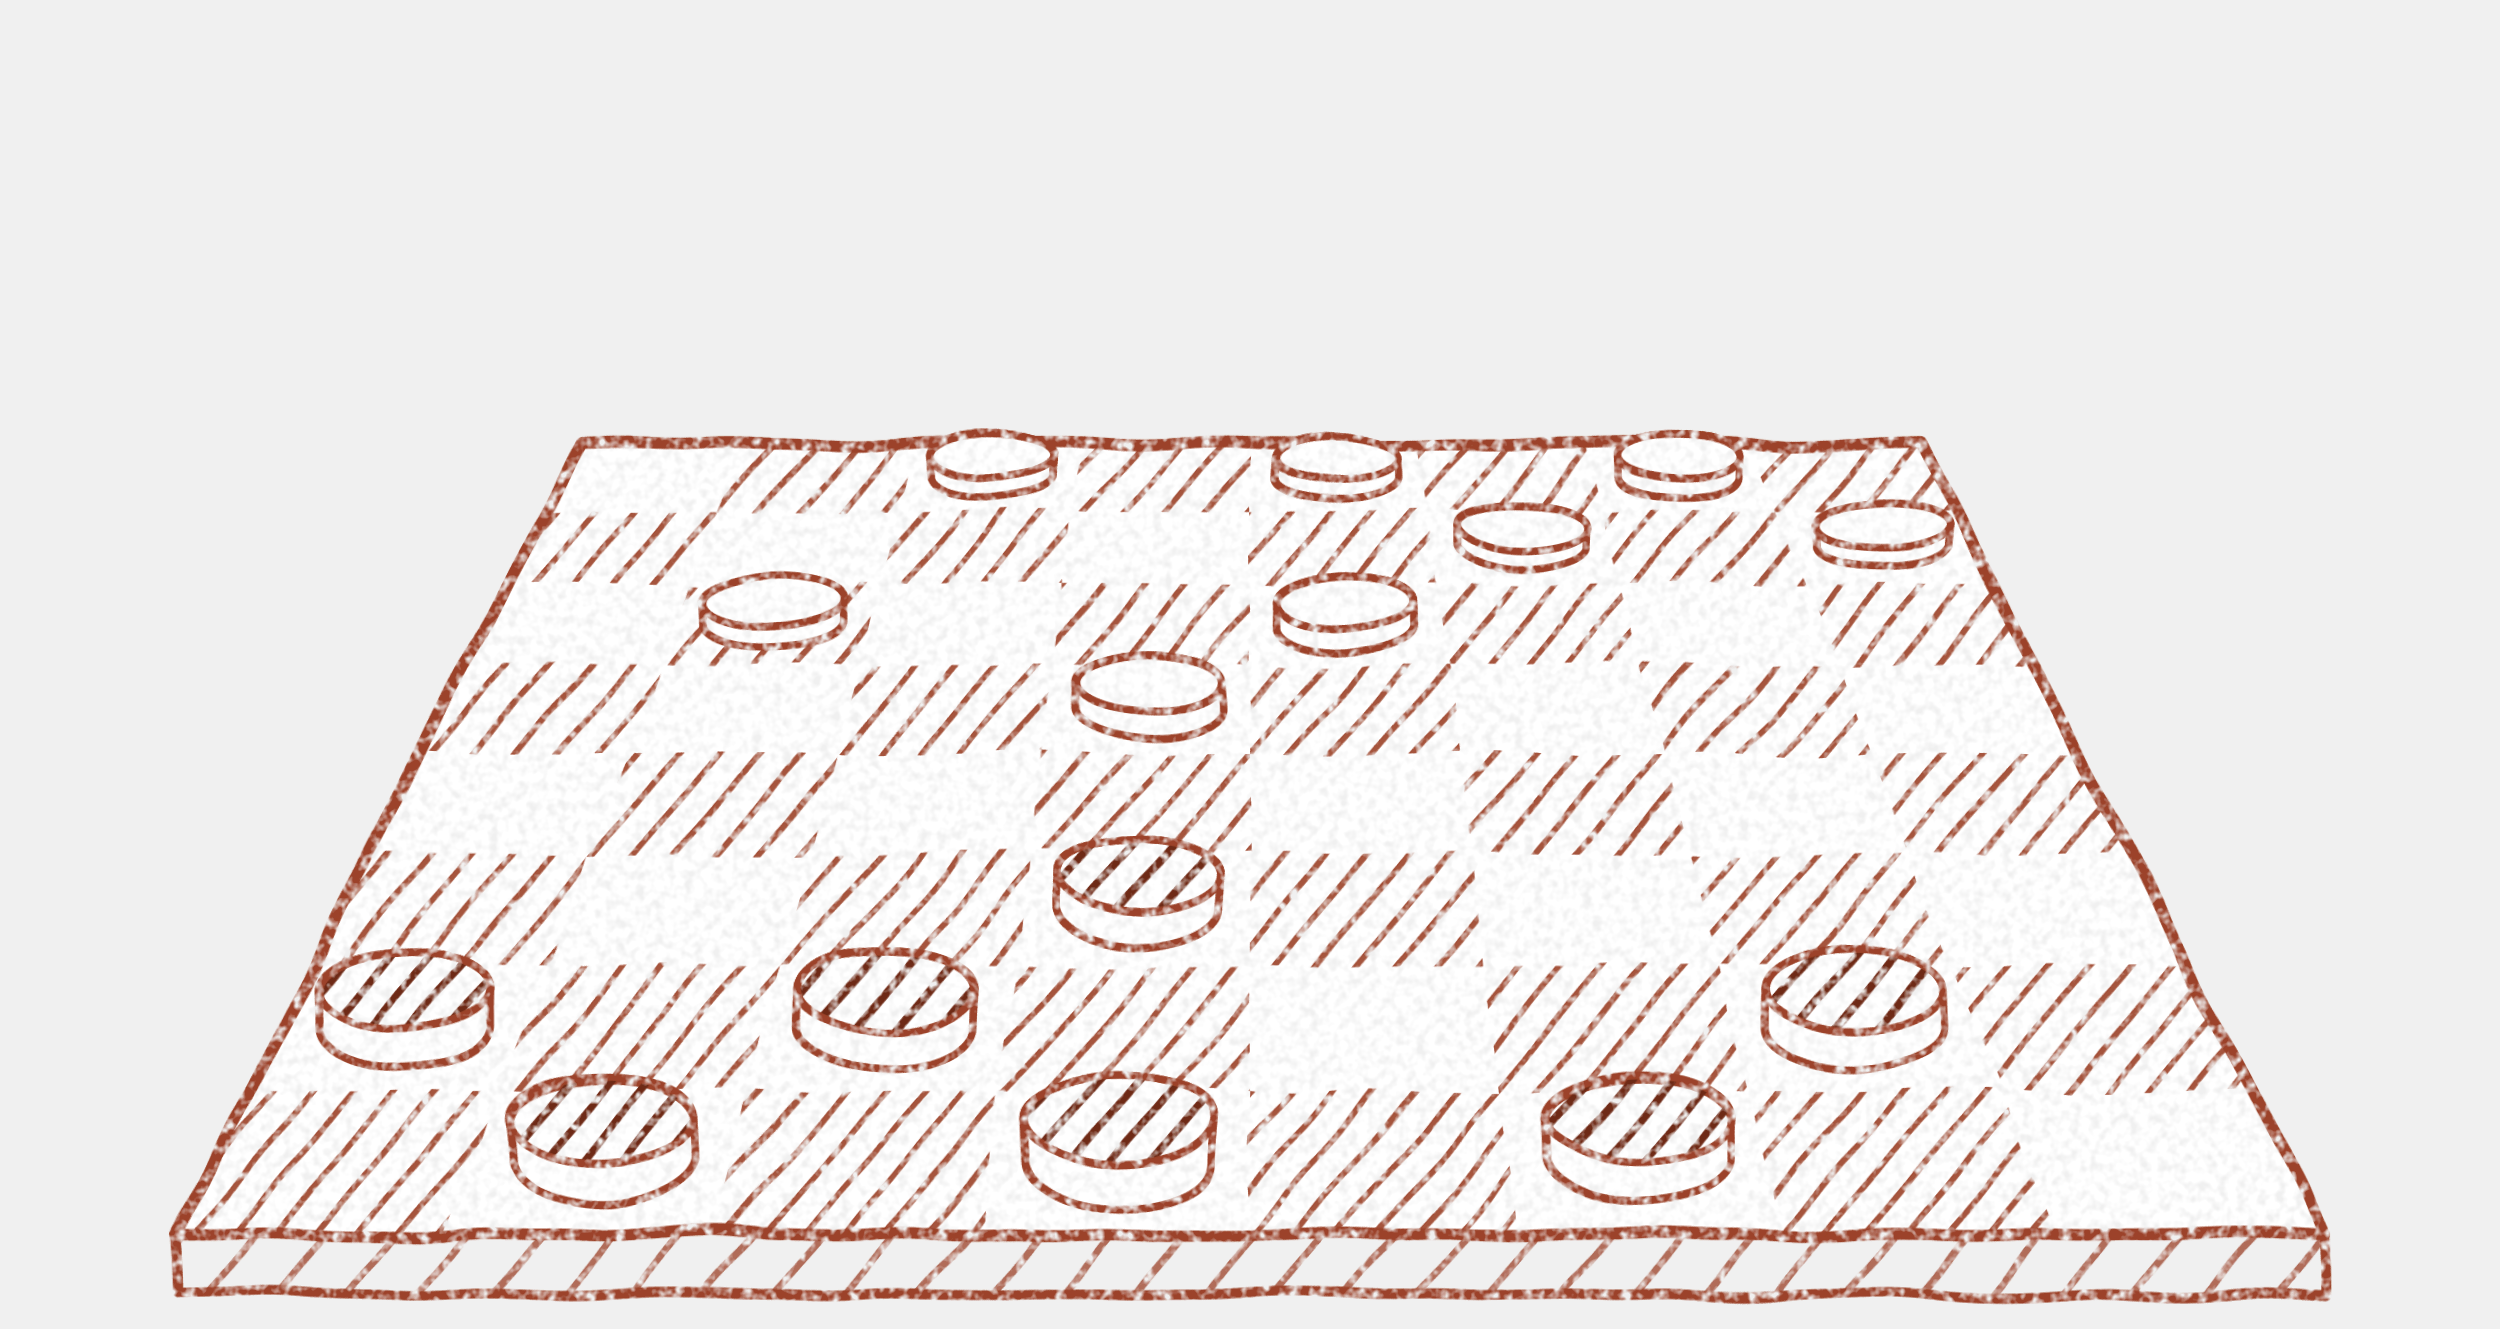
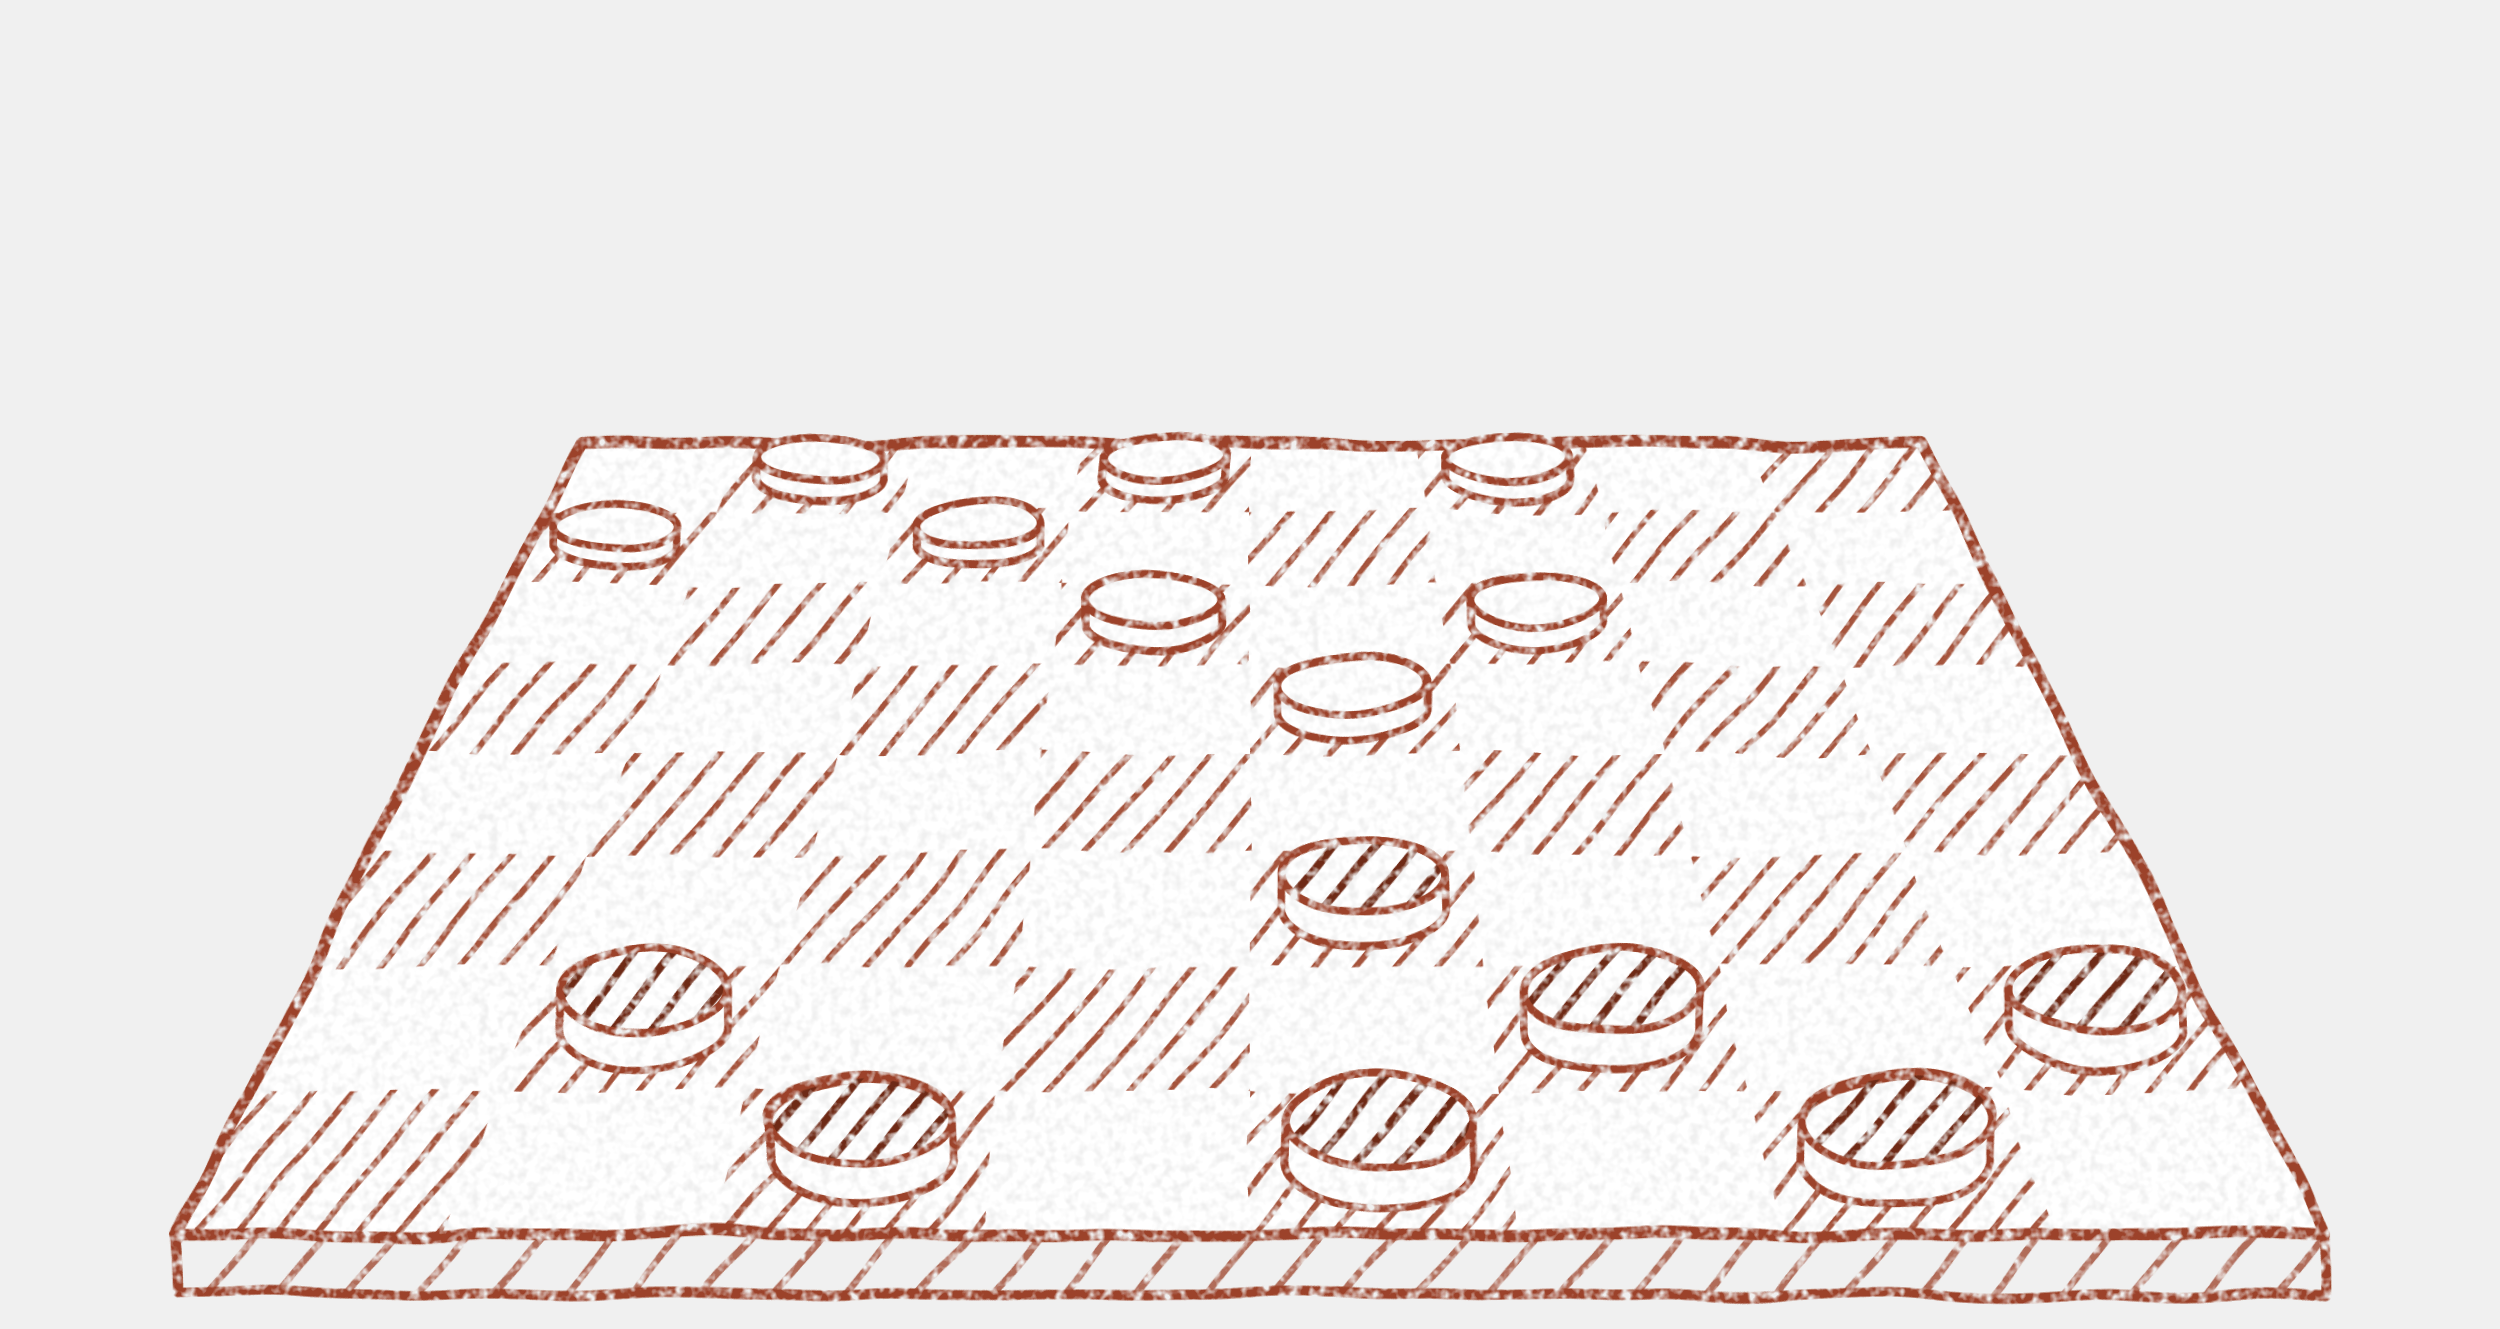
<svg xmlns="http://www.w3.org/2000/svg" viewBox="0 0 320 170" role="img" aria-label="Sketch of a checkerboard with checkers">
  <style>.ink path, .ink rect, .ink ellipse, .ink polygon, .ink circle { vector-effect: non-scaling-stroke; }</style>
  <defs>
    <filter id="crayon" x="-5%" y="-5%" width="110%" height="110%">
      <feTurbulence type="fractalNoise" baseFrequency="0.05" numOctaves="2" seed="4" result="wob" />
      <feDisplacementMap in="SourceGraphic" in2="wob" scale="2.2" xChannelSelector="R" yChannelSelector="G" result="moved" />
      <feTurbulence type="fractalNoise" baseFrequency="0.8" numOctaves="2" seed="9" result="grain" />
      <feColorMatrix in="grain" type="matrix" values="0 0 0 0 0  0 0 0 0 0  0 0 0 0 0  -3 0 0 0 2.3" result="tooth" />
      <feComposite in="moved" in2="tooth" operator="in" />
    </filter>
    <pattern id="h-light-110" width="7" height="7" patternUnits="userSpaceOnUse" patternTransform="rotate(40) scale(0.9091)">
      <line x1="0" y1="0" x2="0" y2="7" stroke="#9c4329" stroke-width="1.8" opacity="0.75" />
    </pattern>
    <pattern id="h-fine-110" width="4" height="4" patternUnits="userSpaceOnUse" patternTransform="rotate(40) scale(0.9091)">
      <line x1="0" y1="0" x2="0" y2="4" stroke="#9c4329" stroke-width="1.5" opacity="0.9" />
    </pattern>
    <pattern id="h-tight-110" width="4" height="4" patternUnits="userSpaceOnUse" patternTransform="rotate(40) scale(0.9091)">
      <line x1="0" y1="0" x2="0" y2="4" stroke="#6e2a17" stroke-width="2.0" opacity="1.0" />
    </pattern>
  </defs>
  <g class="ink" filter="url(#crayon)" fill="none" stroke="#9c4329" stroke-linecap="round" stroke-linejoin="round">
    <g transform="translate(160 158) scale(1.1)">
      <path d="M-125 0 L-125 7 L125 7 L125 0" fill="url(#h-light-110)" stroke-width="1.3" />
      <path d="M-125 0 L125 0 L78 -92 L-78 -92 Z" fill="#fff" stroke-width="1.5" />
      <path d="M-125.0 -0.0 L-93.8 -0.0 L-87.4 -16.7 L-116.5 -16.7 Z M-62.5 -0.0 L-31.2 -0.0 L-29.1 -16.7 L-58.2 -16.7 Z M0.0 -0.0 L31.2 -0.0 L29.1 -16.7 L0.0 -16.7 Z M62.5 -0.0 L93.8 -0.0 L87.4 -16.7 L58.2 -16.7 Z M-87.4 -16.7 L-58.2 -16.7 L-54.5 -31.3 L-81.7 -31.3 Z M-29.1 -16.7 L0.0 -16.7 L0.0 -31.3 L-27.2 -31.3 Z M29.1 -16.7 L58.2 -16.7 L54.5 -31.3 L27.2 -31.3 Z M87.4 -16.7 L116.5 -16.7 L109.0 -31.3 L81.7 -31.3 Z M-109.0 -31.3 L-81.7 -31.3 L-76.8 -44.3 L-102.4 -44.3 Z M-54.5 -31.3 L-27.2 -31.3 L-25.6 -44.3 L-51.2 -44.3 Z M0.0 -31.3 L27.2 -31.3 L25.6 -44.3 L0.0 -44.3 Z M54.5 -31.3 L81.7 -31.3 L76.8 -44.3 L51.2 -44.3 Z M-76.8 -44.3 L-51.2 -44.3 L-48.2 -55.9 L-72.3 -55.9 Z M-25.6 -44.3 L0.0 -44.3 L0.0 -55.9 L-24.1 -55.9 Z M25.6 -44.3 L51.2 -44.3 L48.2 -55.9 L24.1 -55.9 Z M76.8 -44.3 L102.4 -44.3 L96.4 -55.9 L72.3 -55.9 Z M-96.4 -55.9 L-72.3 -55.9 L-68.3 -66.3 L-91.1 -66.3 Z M-48.2 -55.9 L-24.1 -55.9 L-22.8 -66.3 L-45.6 -66.3 Z M0.0 -55.9 L24.1 -55.9 L22.8 -66.3 L0.0 -66.3 Z M48.2 -55.9 L72.3 -55.9 L68.3 -66.3 L45.6 -66.3 Z M-68.3 -66.3 L-45.6 -66.3 L-43.2 -75.7 L-64.7 -75.7 Z M-22.8 -66.3 L0.0 -66.3 L0.0 -75.7 L-21.6 -75.7 Z M22.8 -66.3 L45.6 -66.3 L43.2 -75.7 L21.6 -75.7 Z M68.3 -66.3 L91.1 -66.3 L86.3 -75.7 L64.7 -75.7 Z M-86.3 -75.7 L-64.7 -75.7 L-61.5 -84.2 L-82.0 -84.2 Z M-43.2 -75.7 L-21.6 -75.7 L-20.5 -84.2 L-41.0 -84.2 Z M0.0 -75.7 L21.6 -75.7 L20.5 -84.2 L0.0 -84.2 Z M43.2 -75.7 L64.7 -75.7 L61.5 -84.2 L41.0 -84.2 Z M-61.5 -84.2 L-41.0 -84.2 L-39.0 -92.0 L-58.5 -92.0 Z M-20.5 -84.2 L0.0 -84.2 L0.0 -92.0 L-19.5 -92.0 Z M20.5 -84.2 L41.0 -84.2 L39.0 -92.0 L19.5 -92.0 Z M61.5 -84.2 L82.0 -84.2 L78.0 -92.0 L58.5 -92.0 Z" stroke="none" fill="url(#h-fine-110)" />
-       <path d="M-86.3 -8.3 L-86.3 -13.3 A10.9 5.3 0 0 1 -64.6 -13.3 L-64.6 -8.3 A10.9 5.3 0 0 1 -86.3 -8.3 Z" fill="#fff" stroke-width="1" />
-       <ellipse cx="-75.5" cy="-13.3" rx="10.9" ry="5.3" fill="url(#h-tight-110)" stroke-width="1" />
-       <path d="M-26.0 -8.3 L-26.0 -13.3 A10.9 5.3 0 0 1 -4.2 -13.3 L-4.2 -8.3 A10.9 5.3 0 0 1 -26.0 -8.3 Z" fill="#fff" stroke-width="1" />
-       <ellipse cx="-15.1" cy="-13.3" rx="10.9" ry="5.3" fill="url(#h-tight-110)" stroke-width="1" />
-       <path d="M34.4 -8.3 L34.4 -13.3 A10.9 5.3 0 0 1 56.1 -13.3 L56.1 -8.3 A10.9 5.3 0 0 1 34.4 -8.3 Z" fill="#fff" stroke-width="1" />
-       <ellipse cx="45.3" cy="-13.3" rx="10.9" ry="5.3" fill="url(#h-tight-110)" stroke-width="1" />
-       <path d="M-108.8 -24.0 L-108.8 -28.4 A10.1 4.7 0 0 1 -88.5 -28.4 L-88.5 -24.0 A10.1 4.7 0 0 1 -108.8 -24.0 Z" fill="#fff" stroke-width="1" />
-       <ellipse cx="-98.6" cy="-28.4" rx="10.1" ry="4.7" fill="url(#h-tight-110)" stroke-width="1" />
-       <path d="M-52.4 -24.0 L-52.4 -28.4 A10.1 4.7 0 0 1 -32.1 -28.4 L-32.1 -24.0 A10.1 4.7 0 0 1 -52.4 -24.0 Z" fill="#fff" stroke-width="1" />
-       <ellipse cx="-42.3" cy="-28.4" rx="10.1" ry="4.7" fill="url(#h-tight-110)" stroke-width="1" />
-       <path d="M60.3 -24.0 L60.3 -28.4 A10.1 4.7 0 0 1 80.6 -28.4 L80.6 -24.0 A10.1 4.7 0 0 1 60.3 -24.0 Z" fill="#fff" stroke-width="1" />
-       <ellipse cx="70.5" cy="-28.4" rx="10.1" ry="4.7" fill="url(#h-tight-110)" stroke-width="1" />
-       <path d="M-22.7 -37.8 L-22.7 -41.7 A9.5 4.2 0 0 1 -3.7 -41.7 L-3.7 -37.8 A9.5 4.2 0 0 1 -22.7 -37.8 Z" fill="#fff" stroke-width="1" />
-       <ellipse cx="-13.2" cy="-41.7" rx="9.5" ry="4.2" fill="url(#h-tight-110)" stroke-width="1" />
-       <path d="M3.1 -71.0 L3.1 -73.8 A8.0 3.0 0 0 1 19.1 -73.8 L19.1 -71.0 A8.0 3.0 0 0 1 3.1 -71.0 Z" fill="#fff" stroke-width="1" />
-       <ellipse cx="11.1" cy="-73.8" rx="8.0" ry="3.0" fill="#fff" stroke-width="1" />
-       <path d="M-63.4 -71.0 L-63.4 -73.8 A8.0 3.0 0 0 1 -47.5 -73.8 L-47.5 -71.0 A8.0 3.0 0 0 1 -63.4 -71.0 Z" fill="#fff" stroke-width="1" />
-       <ellipse cx="-55.4" cy="-73.8" rx="8.0" ry="3.0" fill="#fff" stroke-width="1" />
-       <path d="M24.0 -80.0 L24.0 -82.5 A7.6 2.7 0 0 1 39.1 -82.5 L39.1 -80.0 A7.6 2.7 0 0 1 24.0 -80.0 Z" fill="#fff" stroke-width="1" />
-       <ellipse cx="31.6" cy="-82.5" rx="7.6" ry="2.7" fill="#fff" stroke-width="1" />
-       <path d="M66.1 -80.0 L66.1 -82.5 A7.6 2.7 0 0 1 81.2 -82.5 L81.2 -80.0 A7.6 2.7 0 0 1 66.1 -80.0 Z" fill="#fff" stroke-width="1" />
-       <ellipse cx="73.6" cy="-82.5" rx="7.6" ry="2.7" fill="#fff" stroke-width="1" />
-       <path d="M-37.2 -88.1 L-37.2 -90.4 A7.2 2.5 0 0 1 -22.8 -90.4 L-22.8 -88.1 A7.2 2.5 0 0 1 -37.2 -88.1 Z" fill="#fff" stroke-width="1" />
-       <ellipse cx="-30.0" cy="-90.4" rx="7.2" ry="2.5" fill="#fff" stroke-width="1" />
-       <path d="M2.8 -88.1 L2.8 -90.4 A7.2 2.5 0 0 1 17.2 -90.4 L17.2 -88.1 A7.2 2.5 0 0 1 2.8 -88.1 Z" fill="#fff" stroke-width="1" />
-       <ellipse cx="10.0" cy="-90.4" rx="7.2" ry="2.5" fill="#fff" stroke-width="1" />
-       <path d="M42.8 -88.1 L42.8 -90.4 A7.2 2.5 0 0 1 57.2 -90.4 L57.2 -88.1 A7.2 2.5 0 0 1 42.8 -88.1 Z" fill="#fff" stroke-width="1" />
-       <ellipse cx="50.0" cy="-90.4" rx="7.2" ry="2.5" fill="#fff" stroke-width="1" />
-       <path d="M-20.2 -61.1 L-20.2 -64.2 A8.4 3.3 0 0 1 -3.3 -64.2 L-3.3 -61.1 A8.4 3.3 0 0 1 -20.2 -61.1 Z" fill="#fff" stroke-width="1" />
-       <ellipse cx="-11.7" cy="-64.2" rx="8.4" ry="3.3" fill="#fff" stroke-width="1" />
+       <path d="M64.6 -8.3 L64.6 -13.3 A10.9 5.3 0 0 1 86.3 -13.3 L86.3 -8.3 A10.9 5.3 0 0 1 64.6 -8.3 Z" fill="#fff" stroke-width="1" />
+       <ellipse cx="75.5" cy="-13.3" rx="10.9" ry="5.3" fill="url(#h-tight-110)" stroke-width="1" />
+       <path d="M4.2 -8.3 L4.2 -13.3 A10.9 5.3 0 0 1 26.0 -13.3 L26.0 -8.3 A10.9 5.3 0 0 1 4.2 -8.3 Z" fill="#fff" stroke-width="1" />
+       <ellipse cx="15.1" cy="-13.3" rx="10.9" ry="5.3" fill="url(#h-tight-110)" stroke-width="1" />
+       <path d="M-56.1 -8.3 L-56.1 -13.3 A10.9 5.3 0 0 1 -34.4 -13.3 L-34.4 -8.3 A10.9 5.3 0 0 1 -56.1 -8.3 Z" fill="#fff" stroke-width="1" />
+       <ellipse cx="-45.3" cy="-13.3" rx="10.9" ry="5.3" fill="url(#h-tight-110)" stroke-width="1" />
+       <path d="M88.5 -24.0 L88.5 -28.4 A10.1 4.7 0 0 1 108.8 -28.4 L108.8 -24.0 A10.1 4.7 0 0 1 88.5 -24.0 Z" fill="#fff" stroke-width="1" />
+       <ellipse cx="98.6" cy="-28.4" rx="10.1" ry="4.7" fill="url(#h-tight-110)" stroke-width="1" />
+       <path d="M32.1 -24.0 L32.1 -28.4 A10.1 4.7 0 0 1 52.4 -28.4 L52.4 -24.0 A10.1 4.7 0 0 1 32.1 -24.0 Z" fill="#fff" stroke-width="1" />
+       <ellipse cx="42.3" cy="-28.4" rx="10.1" ry="4.7" fill="url(#h-tight-110)" stroke-width="1" />
+       <path d="M-80.6 -24.0 L-80.6 -28.4 A10.1 4.7 0 0 1 -60.3 -28.4 L-60.3 -24.0 A10.1 4.7 0 0 1 -80.6 -24.0 Z" fill="#fff" stroke-width="1" />
+       <ellipse cx="-70.5" cy="-28.4" rx="10.1" ry="4.7" fill="url(#h-tight-110)" stroke-width="1" />
+       <path d="M3.7 -37.8 L3.7 -41.7 A9.5 4.2 0 0 1 22.7 -41.7 L22.7 -37.8 A9.5 4.2 0 0 1 3.7 -37.8 Z" fill="#fff" stroke-width="1" />
+       <ellipse cx="13.2" cy="-41.7" rx="9.5" ry="4.2" fill="url(#h-tight-110)" stroke-width="1" />
+       <path d="M-19.1 -71.0 L-19.1 -73.8 A8.0 3.0 0 0 1 -3.1 -73.8 L-3.1 -71.0 A8.0 3.0 0 0 1 -19.1 -71.0 Z" fill="#fff" stroke-width="1" />
+       <ellipse cx="-11.1" cy="-73.8" rx="8.0" ry="3.0" fill="#fff" stroke-width="1" />
+       <path d="M25.3 -71.0 L25.3 -73.8 A8.0 3.0 0 0 1 41.3 -73.8 L41.3 -71.0 A8.0 3.0 0 0 1 25.3 -71.0 Z" fill="#fff" stroke-width="1" />
+       <ellipse cx="33.3" cy="-73.8" rx="8.0" ry="3.0" fill="#fff" stroke-width="1" />
+       <path d="M-39.1 -80.0 L-39.1 -82.5 A7.6 2.7 0 0 1 -24.0 -82.5 L-24.0 -80.0 A7.6 2.7 0 0 1 -39.1 -80.0 Z" fill="#fff" stroke-width="1" />
+       <ellipse cx="-31.6" cy="-82.5" rx="7.6" ry="2.7" fill="#fff" stroke-width="1" />
+       <path d="M-81.2 -80.0 L-81.2 -82.5 A7.6 2.7 0 0 1 -66.1 -82.5 L-66.1 -80.0 A7.6 2.7 0 0 1 -81.2 -80.0 Z" fill="#fff" stroke-width="1" />
+       <ellipse cx="-73.6" cy="-82.5" rx="7.6" ry="2.7" fill="#fff" stroke-width="1" />
+       <path d="M22.8 -88.1 L22.8 -90.4 A7.2 2.5 0 0 1 37.2 -90.4 L37.2 -88.1 A7.2 2.5 0 0 1 22.8 -88.1 Z" fill="#fff" stroke-width="1" />
+       <ellipse cx="30.0" cy="-90.4" rx="7.2" ry="2.5" fill="#fff" stroke-width="1" />
+       <path d="M-17.2 -88.1 L-17.2 -90.4 A7.2 2.5 0 0 1 -2.8 -90.4 L-2.8 -88.1 A7.2 2.5 0 0 1 -17.2 -88.1 Z" fill="#fff" stroke-width="1" />
+       <ellipse cx="-10.0" cy="-90.4" rx="7.2" ry="2.5" fill="#fff" stroke-width="1" />
+       <path d="M-57.2 -88.1 L-57.2 -90.4 A7.2 2.5 0 0 1 -42.8 -90.4 L-42.8 -88.1 A7.2 2.5 0 0 1 -57.2 -88.1 Z" fill="#fff" stroke-width="1" />
+       <ellipse cx="-50.0" cy="-90.4" rx="7.2" ry="2.5" fill="#fff" stroke-width="1" />
+       <path d="M3.3 -61.1 L3.3 -64.2 A8.4 3.3 0 0 1 20.2 -64.2 L20.2 -61.1 A8.4 3.3 0 0 1 3.3 -61.1 Z" fill="#fff" stroke-width="1" />
+       <ellipse cx="11.7" cy="-64.2" rx="8.4" ry="3.3" fill="#fff" stroke-width="1" />
    </g>
  </g>
</svg>
